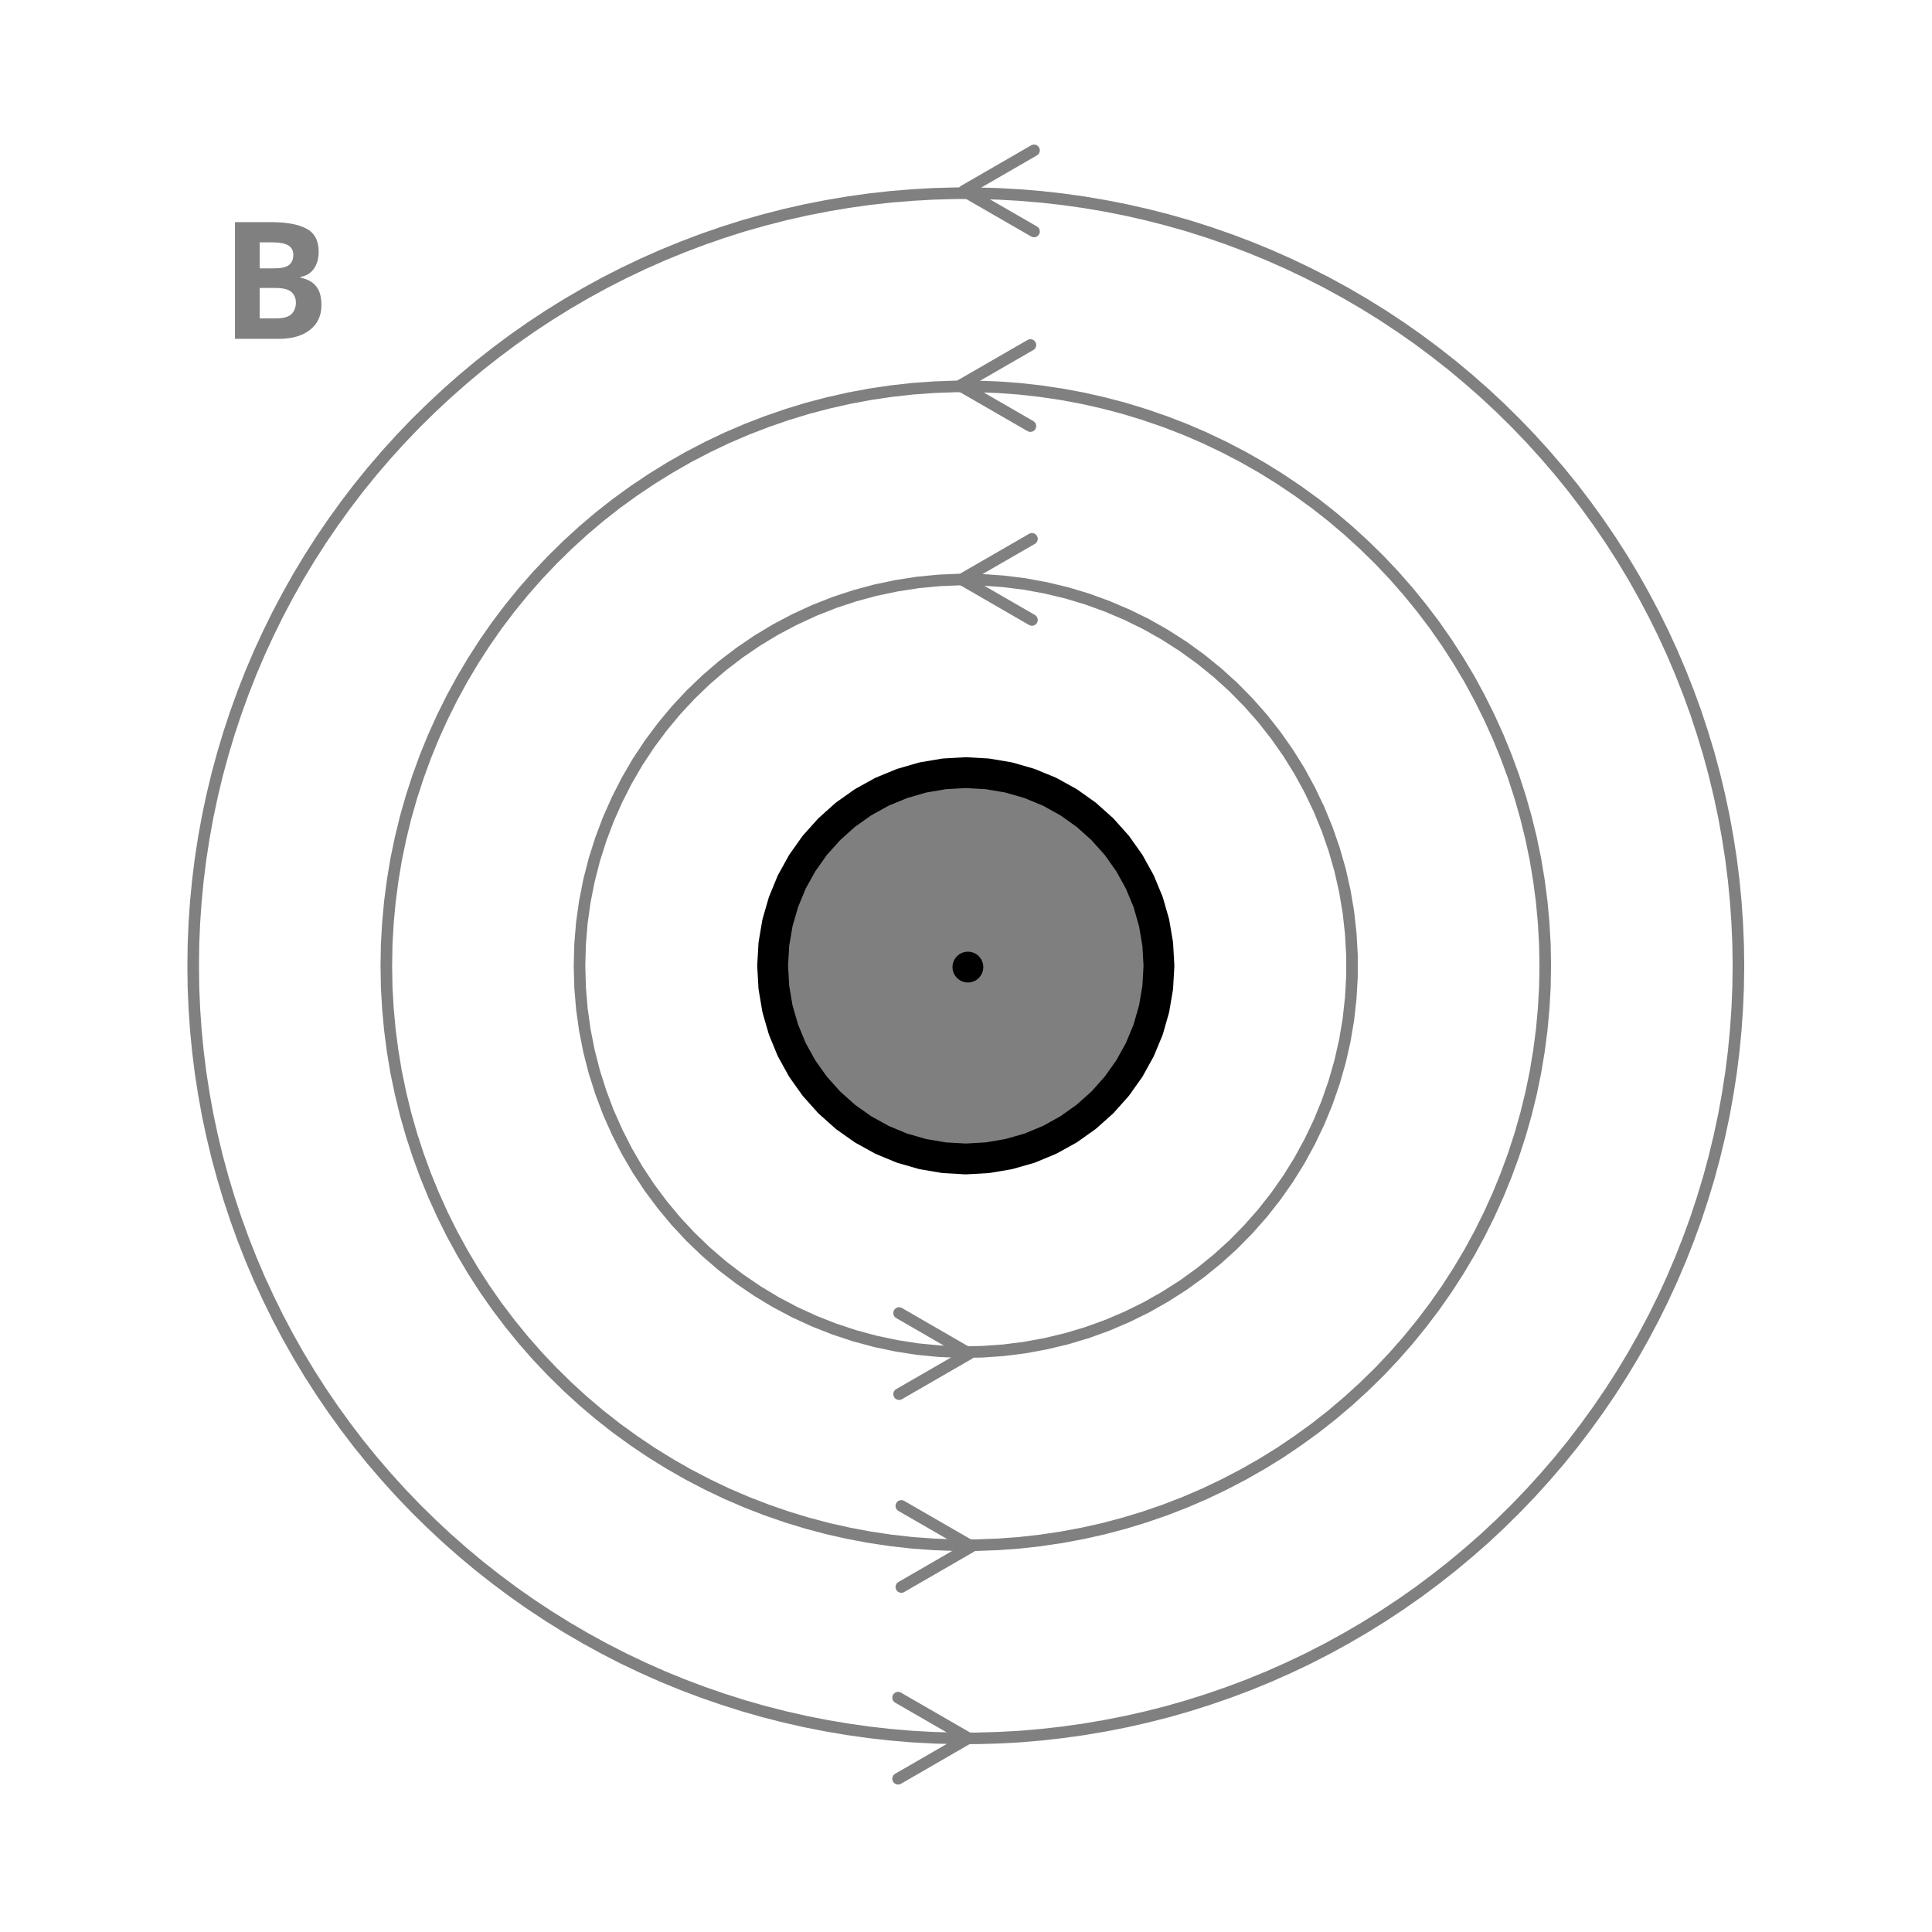
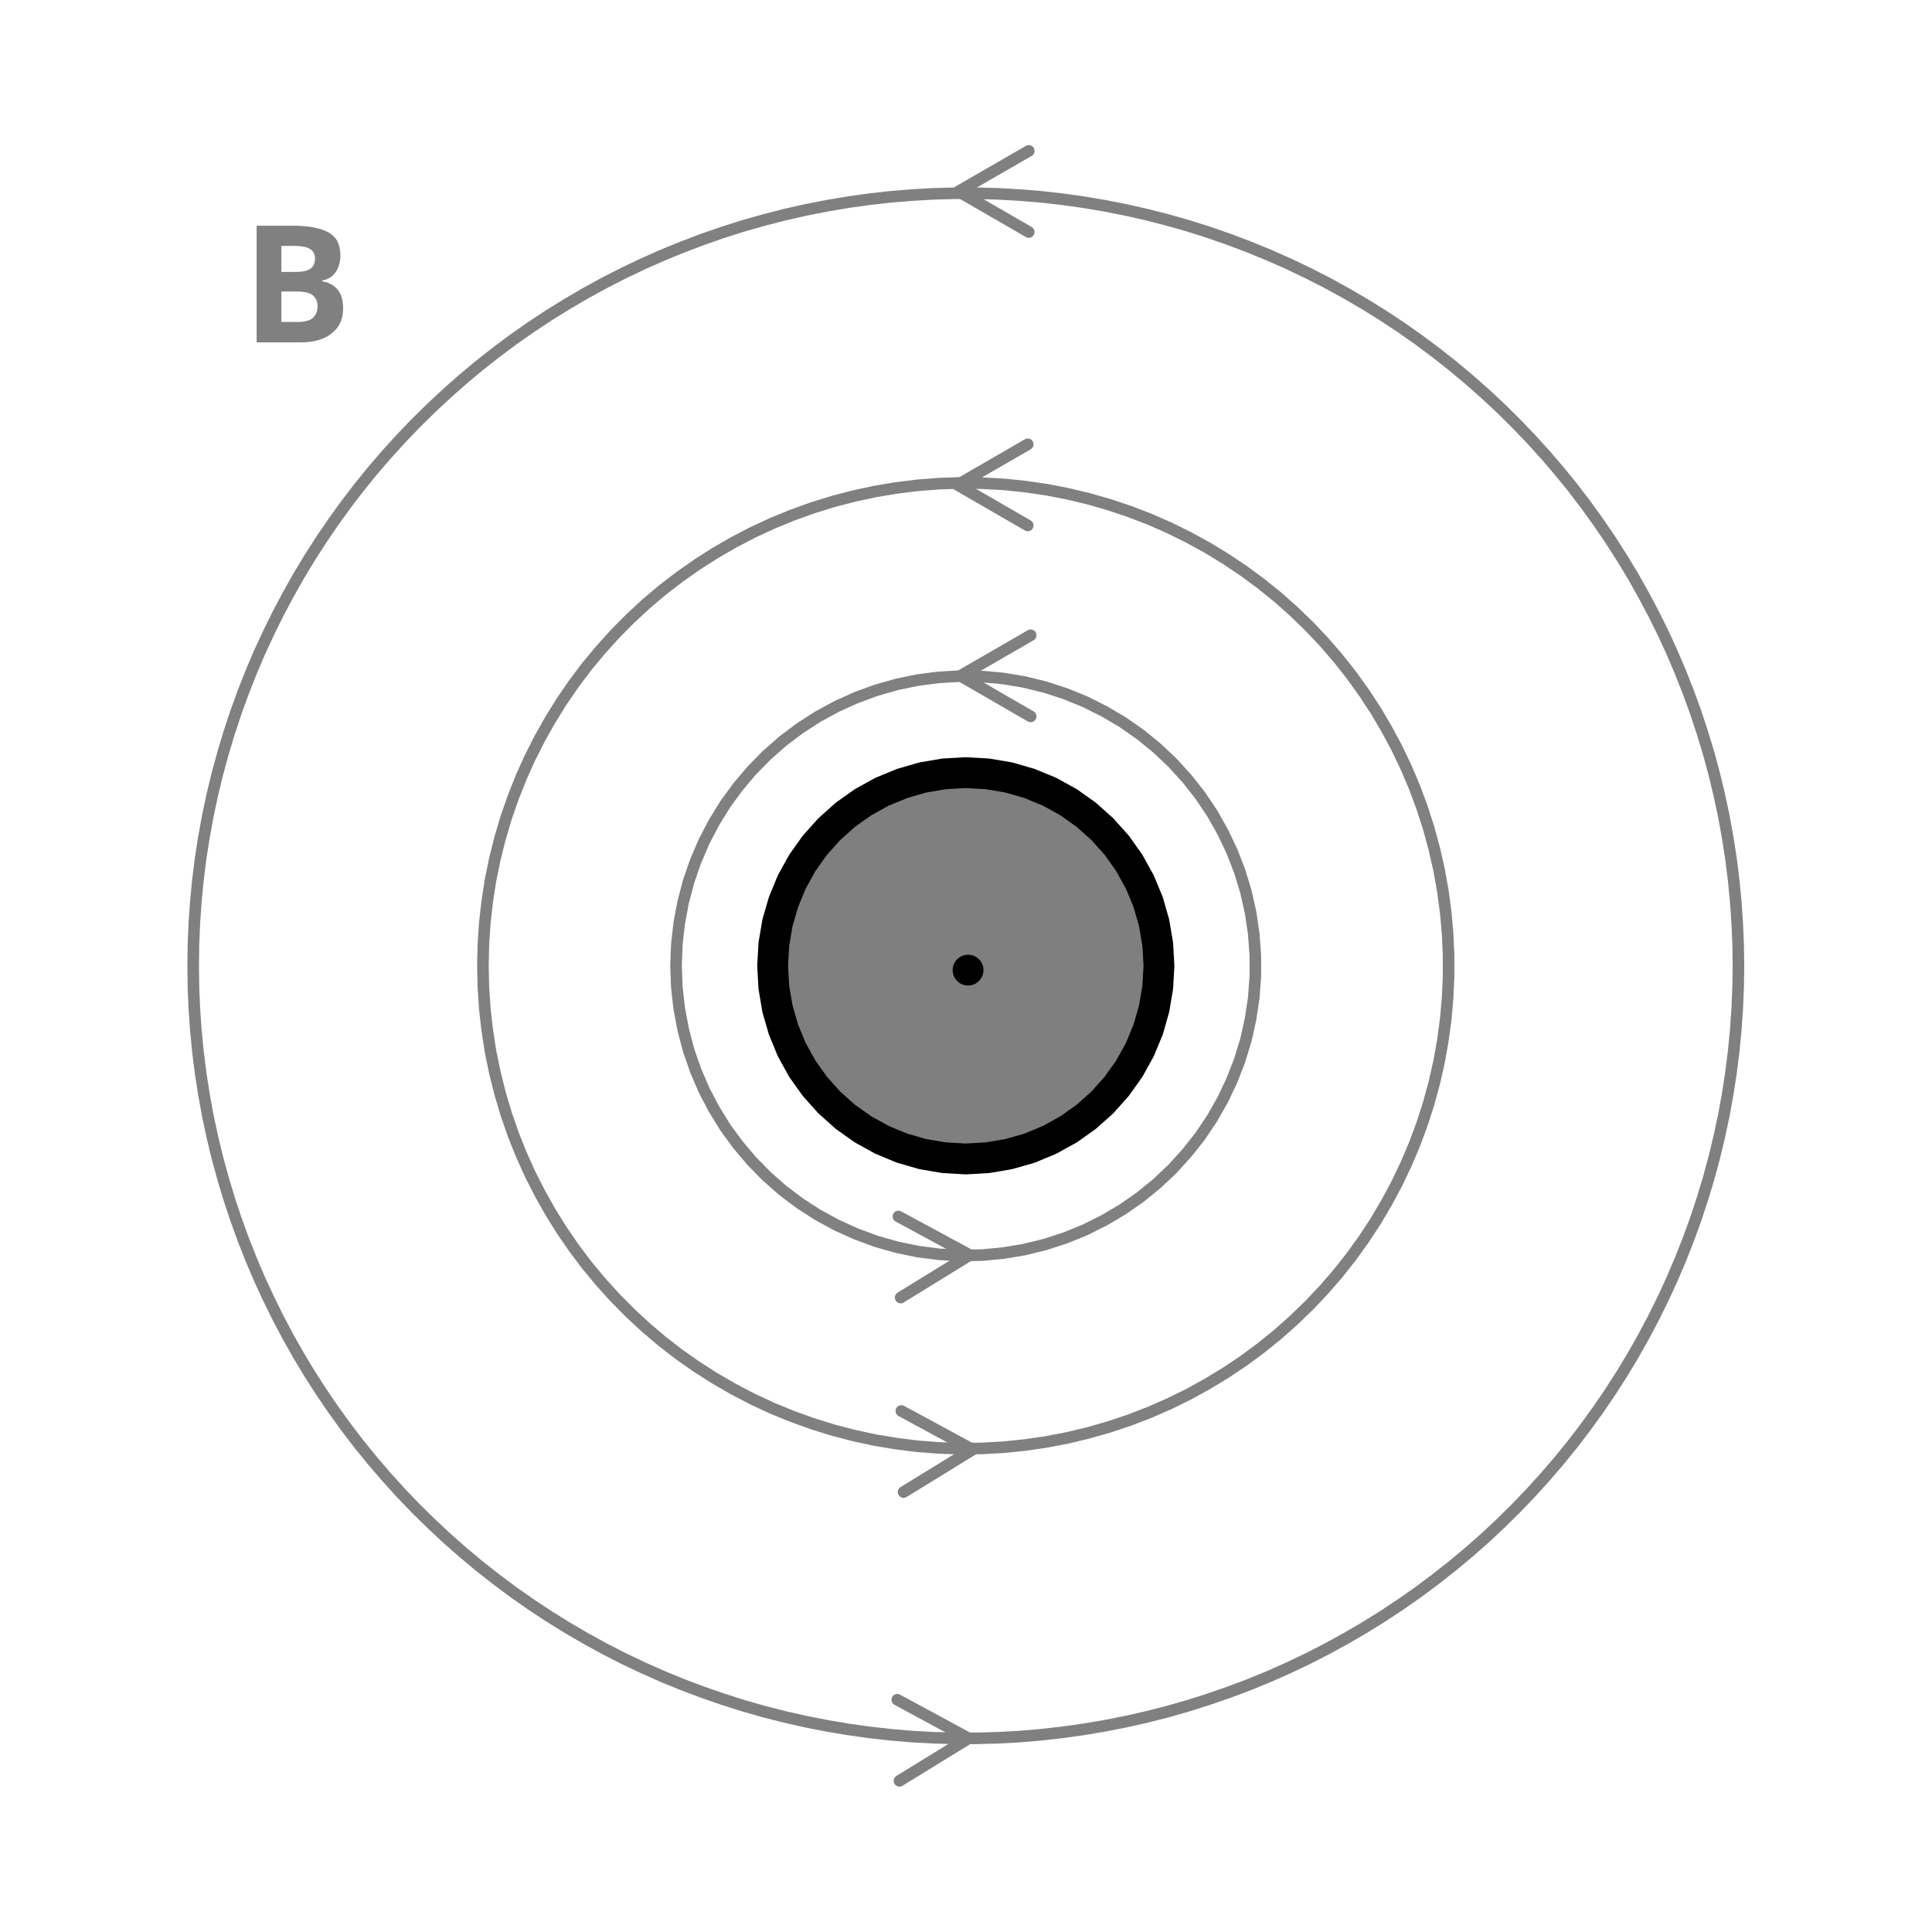
<svg xmlns="http://www.w3.org/2000/svg" xmlns:xlink="http://www.w3.org/1999/xlink" width="141.73pt" height="141.73pt" viewBox="0 0 141.73 141.73" version="1.2">
  <defs>
    <g>
      <symbol overflow="visible" id="glyph0-0">
        <path style="stroke:none;" d="M 1.125 0 L 1.125 -8.562 L 6.062 -8.562 L 6.062 0 Z M 1.734 -0.609 L 5.453 -0.609 L 5.453 -7.953 L 1.734 -7.953 Z M 1.734 -0.609 " />
      </symbol>
      <symbol overflow="visible" id="glyph0-1">
        <path style="stroke:none;" d="M 3.75 -8.562 C 4.883 -8.562 5.742 -8.398 6.328 -8.078 C 6.922 -7.766 7.219 -7.203 7.219 -6.391 C 7.219 -5.898 7.102 -5.488 6.875 -5.156 C 6.645 -4.82 6.316 -4.617 5.891 -4.547 L 5.891 -4.484 C 6.18 -4.43 6.441 -4.332 6.672 -4.188 C 6.898 -4.039 7.082 -3.832 7.219 -3.562 C 7.352 -3.289 7.422 -2.93 7.422 -2.484 C 7.422 -1.703 7.141 -1.094 6.578 -0.656 C 6.023 -0.219 5.258 0 4.281 0 L 1.078 0 L 1.078 -8.562 Z M 3.953 -5.172 C 4.473 -5.172 4.836 -5.254 5.047 -5.422 C 5.254 -5.586 5.359 -5.832 5.359 -6.156 C 5.359 -6.477 5.234 -6.711 4.984 -6.859 C 4.742 -7.004 4.367 -7.078 3.859 -7.078 L 2.891 -7.078 L 2.891 -5.172 Z M 2.891 -3.734 L 2.891 -1.5 L 4.078 -1.5 C 4.617 -1.5 5 -1.602 5.219 -1.812 C 5.438 -2.031 5.547 -2.312 5.547 -2.656 C 5.547 -2.977 5.438 -3.238 5.219 -3.438 C 5 -3.633 4.598 -3.734 4.016 -3.734 Z M 2.891 -3.734 " />
      </symbol>
    </g>
  </defs>
-   <g id="surface142159">
-     <path style="fill:none;stroke-width:2.26;stroke-linecap:round;stroke-linejoin:round;stroke:rgb(0%,0%,0%);stroke-opacity:1;comp-op:src;clip-to-self:true;stroke-miterlimit:10;" d="M 71.004 70.945 L 71.004 70.945 " />
-     <path style="fill:none;stroke-width:0.85;stroke-linecap:round;stroke-linejoin:round;stroke:rgb(50.196%,50.196%,50.196%);stroke-opacity:1;comp-op:src;clip-to-self:true;stroke-miterlimit:10;" d="M 42.512 70.852 L 42.555 69.273 L 42.684 67.703 L 42.902 66.145 L 43.207 64.598 L 43.598 63.07 L 44.074 61.57 L 44.629 60.098 L 45.27 58.656 L 45.984 57.254 L 46.777 55.891 L 47.648 54.578 L 48.59 53.312 L 49.598 52.102 L 50.672 50.949 L 51.809 49.859 L 53.004 48.832 L 54.258 47.875 L 55.559 46.988 L 56.906 46.176 L 58.301 45.441 L 59.73 44.781 L 61.199 44.203 L 62.695 43.707 L 64.215 43.297 L 65.758 42.973 L 67.312 42.73 L 68.883 42.578 L 70.457 42.512 L 72.031 42.535 L 73.602 42.645 L 75.168 42.84 L 76.715 43.125 L 78.25 43.492 L 79.758 43.945 L 81.238 44.484 L 82.688 45.102 L 84.102 45.797 L 85.473 46.574 L 86.801 47.426 L 88.078 48.348 L 89.301 49.34 L 90.469 50.398 L 91.574 51.52 L 92.617 52.699 L 93.59 53.938 L 94.496 55.227 L 95.328 56.566 L 96.082 57.949 L 96.762 59.371 L 97.359 60.828 L 97.875 62.316 L 98.309 63.832 L 98.656 65.371 L 98.918 66.922 L 99.09 68.488 L 99.18 70.062 L 99.18 71.637 L 99.09 73.211 L 98.918 74.777 L 98.656 76.332 L 98.309 77.867 L 97.875 79.383 L 97.359 80.871 L 96.762 82.328 L 96.082 83.75 L 95.328 85.133 L 94.496 86.473 L 93.59 87.762 L 92.617 89 L 91.574 90.18 L 90.469 91.305 L 89.301 92.363 L 88.078 93.355 L 86.801 94.277 L 85.473 95.125 L 84.102 95.902 L 82.688 96.598 L 81.238 97.219 L 79.758 97.754 L 78.25 98.207 L 76.715 98.574 L 75.168 98.859 L 73.602 99.055 L 72.031 99.164 L 70.457 99.188 L 68.883 99.121 L 67.312 98.969 L 65.758 98.727 L 64.215 98.402 L 62.695 97.992 L 61.199 97.496 L 59.73 96.918 L 58.301 96.262 L 56.906 95.523 L 55.559 94.711 L 54.258 93.824 L 53.004 92.867 L 51.809 91.84 L 50.672 90.75 L 49.598 89.598 L 48.59 88.387 L 47.648 87.125 L 46.777 85.809 L 45.984 84.449 L 45.27 83.043 L 44.629 81.605 L 44.074 80.129 L 43.598 78.629 L 43.207 77.102 L 42.902 75.555 L 42.684 73.996 L 42.555 72.426 L 42.512 70.852 " />
-     <path style="fill:none;stroke-width:0.85;stroke-linecap:round;stroke-linejoin:round;stroke:rgb(50.196%,50.196%,50.196%);stroke-opacity:1;comp-op:src;clip-to-self:true;stroke-miterlimit:10;" d="M 28.34 70.852 L 28.367 69.277 L 28.457 67.711 L 28.602 66.145 L 28.805 64.59 L 29.062 63.039 L 29.383 61.5 L 29.754 59.973 L 30.184 58.465 L 30.672 56.969 L 31.211 55.492 L 31.805 54.039 L 32.453 52.609 L 33.152 51.203 L 33.906 49.82 L 34.707 48.473 L 35.559 47.152 L 36.457 45.863 L 37.406 44.609 L 38.398 43.391 L 39.434 42.211 L 40.516 41.07 L 41.637 39.969 L 42.797 38.91 L 43.996 37.895 L 45.23 36.926 L 46.504 36.004 L 47.809 35.129 L 49.145 34.301 L 50.508 33.523 L 51.902 32.797 L 53.32 32.121 L 54.766 31.5 L 56.23 30.934 L 57.715 30.422 L 59.215 29.961 L 60.734 29.562 L 62.27 29.215 L 63.812 28.926 L 65.367 28.695 L 66.926 28.52 L 68.496 28.406 L 70.066 28.348 L 71.637 28.348 L 73.207 28.406 L 74.773 28.52 L 76.332 28.695 L 77.887 28.926 L 79.434 29.215 L 80.965 29.562 L 82.484 29.961 L 83.984 30.422 L 85.473 30.934 L 86.938 31.5 L 88.379 32.121 L 89.797 32.797 L 91.191 33.523 L 92.559 34.301 L 93.895 35.129 L 95.195 36.004 L 96.469 36.926 L 97.703 37.895 L 98.902 38.91 L 100.062 39.969 L 101.188 41.07 L 102.266 42.211 L 103.301 43.391 L 104.293 44.609 L 105.242 45.863 L 106.141 47.152 L 106.992 48.473 L 107.797 49.82 L 108.547 51.203 L 109.246 52.609 L 109.895 54.039 L 110.488 55.492 L 111.031 56.969 L 111.516 58.465 L 111.945 59.973 L 112.32 61.5 L 112.637 63.039 L 112.895 64.59 L 113.098 66.145 L 113.242 67.711 L 113.332 69.277 L 113.359 70.852 L 113.332 72.422 L 113.242 73.988 L 113.098 75.555 L 112.895 77.113 L 112.637 78.66 L 112.32 80.199 L 111.945 81.727 L 111.516 83.238 L 111.031 84.73 L 110.488 86.207 L 109.895 87.66 L 109.246 89.094 L 108.547 90.5 L 107.797 91.879 L 106.992 93.23 L 106.141 94.551 L 105.242 95.836 L 104.293 97.09 L 103.301 98.309 L 102.266 99.488 L 101.188 100.629 L 100.062 101.73 L 98.902 102.789 L 97.703 103.805 L 96.469 104.773 L 95.195 105.695 L 93.895 106.574 L 92.559 107.398 L 91.191 108.176 L 89.797 108.902 L 88.379 109.578 L 86.938 110.199 L 85.473 110.766 L 83.984 111.281 L 82.484 111.738 L 80.965 112.141 L 79.434 112.484 L 77.887 112.773 L 76.332 113.004 L 74.773 113.18 L 73.207 113.293 L 71.637 113.352 L 70.066 113.352 L 68.496 113.293 L 66.926 113.18 L 65.367 113.004 L 63.812 112.773 L 62.27 112.484 L 60.734 112.141 L 59.215 111.738 L 57.715 111.281 L 56.23 110.766 L 54.766 110.199 L 53.32 109.578 L 51.902 108.902 L 50.508 108.176 L 49.145 107.398 L 47.809 106.574 L 46.504 105.695 L 45.23 104.773 L 43.996 103.805 L 42.797 102.789 L 41.637 101.73 L 40.516 100.629 L 39.434 99.488 L 38.398 98.309 L 37.406 97.09 L 36.457 95.836 L 35.559 94.551 L 34.707 93.23 L 33.906 91.879 L 33.152 90.5 L 32.453 89.094 L 31.805 87.66 L 31.211 86.207 L 30.672 84.73 L 30.184 83.238 L 29.754 81.727 L 29.383 80.199 L 29.062 78.66 L 28.805 77.113 L 28.602 75.555 L 28.457 73.988 L 28.367 72.422 L 28.34 70.852 " />
+   <g id="surface89414">
+     <path style="fill-rule:nonzero;fill:rgb(0%,0%,0%);fill-opacity:0.502;stroke-width:2.26;stroke-linecap:round;stroke-linejoin:round;stroke:rgb(0%,0%,0%);stroke-opacity:1;comp-op:src;clip-to-self:true;stroke-miterlimit:10;" d="M 56.68 70.852 L 56.77 69.262 L 57.035 67.695 L 57.477 66.172 L 58.082 64.703 L 58.852 63.312 L 59.77 62.016 L 60.832 60.832 L 62.016 59.77 L 63.312 58.852 L 64.703 58.082 L 66.172 57.477 L 67.695 57.035 L 69.262 56.77 L 70.852 56.68 L 72.438 56.77 L 74.004 57.035 L 75.531 57.477 L 77 58.082 L 78.391 58.852 L 79.684 59.77 L 80.871 60.832 L 81.93 62.016 L 82.848 63.312 L 83.617 64.703 L 84.227 66.172 L 84.664 67.695 L 84.93 69.262 L 85.02 70.852 L 84.93 72.438 L 84.664 74.004 L 84.227 75.531 L 83.617 77 L 82.848 78.391 L 81.93 79.684 L 80.871 80.871 L 79.684 81.93 L 78.391 82.848 L 77 83.617 L 75.531 84.227 L 74.004 84.664 L 72.438 84.93 L 70.852 85.02 L 69.262 84.93 L 67.695 84.664 L 66.172 84.227 L 64.703 83.617 L 63.312 82.848 L 62.016 81.93 L 60.832 80.871 L 59.77 79.684 L 58.852 78.391 L 58.082 77 L 57.477 75.531 L 57.035 74.004 L 56.77 72.438 L 56.68 70.852 " />
+     <path style="fill:none;stroke-width:2.26;stroke-linecap:round;stroke-linejoin:round;stroke:rgb(0%,0%,0%);stroke-opacity:1;comp-op:src;clip-to-self:true;stroke-miterlimit:10;" d="M 71.016 71.168 L 71.016 71.168 " />
+     <path style="fill:none;stroke-width:0.85;stroke-linecap:round;stroke-linejoin:round;stroke:rgb(50.196%,50.196%,50.196%);stroke-opacity:1;comp-op:src;clip-to-self:true;stroke-miterlimit:10;" d="M 49.594 70.852 L 49.652 69.281 L 49.828 67.719 L 50.117 66.176 L 50.516 64.656 L 51.031 63.172 L 51.652 61.73 L 52.379 60.336 L 53.203 59 L 54.129 57.73 L 55.141 56.531 L 56.242 55.41 L 57.422 54.371 L 58.676 53.426 L 59.996 52.574 L 61.375 51.824 L 62.809 51.176 L 64.281 50.637 L 65.793 50.207 L 67.332 49.887 L 68.891 49.688 L 70.457 49.598 L 72.027 49.629 L 73.594 49.773 L 75.141 50.031 L 76.668 50.406 L 78.16 50.891 L 79.613 51.484 L 81.02 52.188 L 82.371 52.988 L 83.66 53.887 L 84.875 54.879 L 86.02 55.961 L 87.074 57.121 L 88.047 58.355 L 88.922 59.66 L 89.699 61.027 L 90.371 62.445 L 90.941 63.91 L 91.398 65.41 L 91.742 66.945 L 91.973 68.5 L 92.09 70.066 L 92.09 71.637 L 91.973 73.203 L 91.742 74.754 L 91.398 76.289 L 90.941 77.789 L 90.371 79.254 L 89.699 80.676 L 88.922 82.039 L 88.047 83.344 L 87.074 84.578 L 86.02 85.738 L 84.875 86.82 L 83.66 87.812 L 82.371 88.711 L 81.02 89.512 L 79.613 90.215 L 78.16 90.809 L 76.668 91.293 L 75.141 91.668 L 73.594 91.926 L 72.027 92.074 L 70.457 92.102 L 68.891 92.016 L 67.332 91.812 L 65.793 91.496 L 64.281 91.066 L 62.809 90.523 L 61.375 89.875 L 59.996 89.125 L 58.676 88.273 L 57.422 87.328 L 56.242 86.289 L 55.141 85.168 L 54.129 83.969 L 53.203 82.699 L 52.379 81.363 L 51.652 79.973 L 51.031 78.527 L 50.516 77.043 L 50.117 75.523 L 49.828 73.98 L 49.652 72.418 L 49.594 70.852 " />
+     <path style="fill:none;stroke-width:0.85;stroke-linecap:round;stroke-linejoin:round;stroke:rgb(50.196%,50.196%,50.196%);stroke-opacity:1;comp-op:src;clip-to-self:true;stroke-miterlimit:10;" d="M 35.426 70.852 L 35.461 69.273 L 35.566 67.695 L 35.742 66.129 L 35.984 64.57 L 36.301 63.023 L 36.684 61.492 L 37.133 59.977 L 37.652 58.488 L 38.234 57.02 L 38.883 55.582 L 39.598 54.172 L 40.371 52.797 L 41.203 51.457 L 42.098 50.156 L 43.047 48.895 L 44.055 47.68 L 45.113 46.508 L 46.223 45.387 L 47.383 44.312 L 48.586 43.293 L 49.836 42.332 L 51.129 41.422 L 52.457 40.574 L 53.824 39.785 L 55.227 39.055 L 56.656 38.391 L 58.117 37.793 L 59.602 37.258 L 61.109 36.789 L 62.637 36.391 L 64.18 36.059 L 65.738 35.797 L 67.305 35.602 L 68.879 35.48 L 70.457 35.426 L 72.035 35.445 L 73.609 35.531 L 75.18 35.691 L 76.742 35.918 L 78.293 36.215 L 79.828 36.582 L 81.344 37.016 L 82.844 37.516 L 84.316 38.082 L 85.762 38.715 L 87.18 39.414 L 88.562 40.172 L 89.91 40.992 L 91.223 41.871 L 92.492 42.805 L 93.723 43.797 L 94.902 44.844 L 96.039 45.941 L 97.121 47.086 L 98.156 48.281 L 99.133 49.52 L 100.055 50.801 L 100.922 52.121 L 101.723 53.48 L 102.469 54.871 L 103.148 56.297 L 103.766 57.75 L 104.316 59.23 L 104.801 60.73 L 105.215 62.254 L 105.566 63.793 L 105.844 65.348 L 106.055 66.91 L 106.195 68.484 L 106.266 70.062 L 106.266 71.641 L 106.195 73.215 L 106.055 74.789 L 105.844 76.352 L 105.566 77.906 L 105.215 79.445 L 104.801 80.969 L 104.316 82.469 L 103.766 83.949 L 103.148 85.402 L 102.469 86.828 L 101.723 88.219 L 100.922 89.578 L 100.055 90.898 L 99.133 92.18 L 98.156 93.418 L 97.121 94.613 L 96.039 95.758 L 94.902 96.855 L 93.723 97.902 L 92.492 98.895 L 91.223 99.832 L 89.91 100.711 L 88.562 101.527 L 87.18 102.289 L 85.762 102.984 L 84.316 103.617 L 82.844 104.184 L 81.344 104.684 L 79.828 105.117 L 78.293 105.484 L 76.742 105.781 L 75.18 106.008 L 73.609 106.168 L 72.035 106.254 L 70.457 106.273 L 68.879 106.219 L 67.305 106.098 L 65.738 105.902 L 64.18 105.641 L 62.637 105.309 L 61.109 104.91 L 59.602 104.441 L 58.117 103.906 L 56.656 103.309 L 55.227 102.645 L 53.824 101.914 L 52.457 101.125 L 51.129 100.277 L 49.836 99.371 L 48.586 98.406 L 47.383 97.387 L 46.223 96.312 L 45.113 95.191 L 44.055 94.02 L 43.047 92.805 L 42.098 91.543 L 41.203 90.242 L 40.371 88.902 L 39.598 87.527 L 38.883 86.117 L 38.234 84.68 L 37.652 83.215 L 37.133 81.723 L 36.684 80.211 L 36.301 78.68 L 35.984 77.133 L 35.742 75.57 L 35.566 74.004 L 35.461 72.43 L 35.426 70.852 " />
    <path style="fill:none;stroke-width:0.85;stroke-linecap:round;stroke-linejoin:round;stroke:rgb(50.196%,50.196%,50.196%);stroke-opacity:1;comp-op:src;clip-to-self:true;stroke-miterlimit:10;" d="M 14.172 70.852 L 14.191 69.273 L 14.258 67.699 L 14.367 66.129 L 14.52 64.559 L 14.715 62.996 L 14.957 61.438 L 15.238 59.891 L 15.566 58.348 L 15.934 56.816 L 16.348 55.293 L 16.801 53.785 L 17.297 52.289 L 17.832 50.809 L 18.41 49.34 L 19.027 47.891 L 19.688 46.461 L 20.383 45.047 L 21.121 43.656 L 21.895 42.281 L 22.707 40.934 L 23.559 39.605 L 24.445 38.305 L 25.367 37.027 L 26.324 35.773 L 27.316 34.551 L 28.344 33.355 L 29.402 32.188 L 30.492 31.051 L 31.617 29.945 L 32.77 28.871 L 33.949 27.828 L 35.16 26.816 L 36.398 25.844 L 37.66 24.902 L 38.953 23.996 L 40.266 23.129 L 41.605 22.297 L 42.965 21.504 L 44.348 20.746 L 45.75 20.031 L 47.176 19.352 L 48.613 18.715 L 50.074 18.117 L 51.547 17.559 L 53.035 17.043 L 54.539 16.566 L 56.055 16.137 L 57.578 15.746 L 59.117 15.398 L 60.664 15.094 L 62.219 14.832 L 63.777 14.613 L 65.344 14.438 L 66.914 14.309 L 68.488 14.219 L 70.062 14.176 L 71.637 14.176 L 73.215 14.219 L 74.785 14.309 L 76.355 14.438 L 77.922 14.613 L 79.484 14.832 L 81.035 15.094 L 82.582 15.398 L 84.121 15.746 L 85.648 16.137 L 87.16 16.566 L 88.664 17.043 L 90.152 17.559 L 91.629 18.117 L 93.086 18.715 L 94.527 19.352 L 95.949 20.031 L 97.352 20.746 L 98.734 21.504 L 100.094 22.297 L 101.434 23.129 L 102.746 23.996 L 104.039 24.902 L 105.301 25.844 L 106.539 26.816 L 107.75 27.828 L 108.934 28.871 L 110.086 29.945 L 111.207 31.051 L 112.297 32.188 L 113.355 33.355 L 114.383 34.551 L 115.375 35.773 L 116.332 37.027 L 117.254 38.305 L 118.141 39.605 L 118.992 40.934 L 119.805 42.281 L 120.578 43.656 L 121.316 45.047 L 122.016 46.461 L 122.672 47.891 L 123.289 49.34 L 123.867 50.809 L 124.406 52.289 L 124.898 53.785 L 125.355 55.293 L 125.766 56.816 L 126.133 58.348 L 126.461 59.891 L 126.742 61.438 L 126.984 62.996 L 127.18 64.559 L 127.332 66.129 L 127.441 67.699 L 127.508 69.273 L 127.531 70.852 L 127.508 72.426 L 127.441 74 L 127.332 75.57 L 127.18 77.141 L 126.984 78.703 L 126.742 80.262 L 126.461 81.812 L 126.133 83.352 L 125.766 84.883 L 125.355 86.406 L 124.898 87.914 L 124.406 89.41 L 123.867 90.891 L 123.289 92.359 L 122.672 93.809 L 122.016 95.238 L 121.316 96.652 L 120.578 98.047 L 119.805 99.418 L 118.992 100.766 L 118.141 102.094 L 117.254 103.395 L 116.332 104.672 L 115.375 105.926 L 114.383 107.148 L 113.355 108.344 L 112.297 109.512 L 111.207 110.648 L 110.086 111.754 L 108.934 112.832 L 107.75 113.871 L 106.539 114.883 L 105.301 115.855 L 104.039 116.797 L 102.746 117.703 L 101.434 118.57 L 100.094 119.402 L 98.734 120.195 L 97.352 120.953 L 95.949 121.672 L 94.527 122.348 L 93.086 122.988 L 91.629 123.586 L 90.152 124.141 L 88.664 124.656 L 87.16 125.133 L 85.648 125.566 L 84.121 125.953 L 82.582 126.301 L 81.035 126.605 L 79.484 126.867 L 77.922 127.086 L 76.355 127.262 L 74.785 127.395 L 73.215 127.48 L 71.637 127.523 L 70.062 127.523 L 68.488 127.48 L 66.914 127.395 L 65.344 127.262 L 63.777 127.086 L 62.219 126.867 L 60.664 126.605 L 59.117 126.301 L 57.578 125.953 L 56.055 125.566 L 54.539 125.133 L 53.035 124.656 L 51.547 124.141 L 50.074 123.586 L 48.613 122.988 L 47.176 122.348 L 45.75 121.672 L 44.348 120.953 L 42.965 120.195 L 41.605 119.402 L 40.266 118.57 L 38.953 117.703 L 37.66 116.797 L 36.398 115.855 L 35.16 114.883 L 33.949 113.871 L 32.77 112.832 L 31.617 111.754 L 30.492 110.648 L 29.402 109.512 L 28.344 108.344 L 27.316 107.148 L 26.324 105.926 L 25.367 104.672 L 24.445 103.395 L 23.559 102.094 L 22.707 100.766 L 21.895 99.418 L 21.121 98.047 L 20.383 96.652 L 19.688 95.238 L 19.027 93.809 L 18.41 92.359 L 17.832 90.891 L 17.297 89.41 L 16.801 87.914 L 16.348 86.406 L 15.934 84.883 L 15.566 83.352 L 15.238 81.812 L 14.957 80.262 L 14.715 78.703 L 14.52 77.141 L 14.367 75.57 L 14.258 74 L 14.191 72.426 L 14.172 70.852 " />
-     <path style="fill:none;stroke-width:0.85;stroke-linecap:round;stroke-linejoin:round;stroke:rgb(50.196%,50.196%,50.196%);stroke-opacity:1;comp-op:src;clip-to-self:true;stroke-miterlimit:10;" d="M 71.086 42.504 L 70.551 42.504 L 75.703 45.48 L 70.551 42.504 L 75.703 39.531 " />
-     <path style="fill:none;stroke-width:0.85;stroke-linecap:round;stroke-linejoin:round;stroke:rgb(50.196%,50.196%,50.196%);stroke-opacity:1;comp-op:src;clip-to-self:true;stroke-miterlimit:10;" d="M 70.672 99.301 L 71.109 99.301 L 65.957 96.324 L 71.109 99.301 L 65.957 102.273 " />
-     <path style="fill:none;stroke-width:0.85;stroke-linecap:round;stroke-linejoin:round;stroke:rgb(50.196%,50.196%,50.196%);stroke-opacity:1;comp-op:src;clip-to-self:true;stroke-miterlimit:10;" d="M 71.242 14.008 L 70.703 14.008 L 75.855 16.98 L 70.703 14.008 L 75.855 11.031 " />
-     <path style="fill:none;stroke-width:0.85;stroke-linecap:round;stroke-linejoin:round;stroke:rgb(50.196%,50.196%,50.196%);stroke-opacity:1;comp-op:src;clip-to-self:true;stroke-miterlimit:10;" d="M 70.973 28.285 L 70.434 28.285 L 75.59 31.258 L 70.434 28.285 L 75.59 25.309 " />
-     <path style="fill:none;stroke-width:0.85;stroke-linecap:round;stroke-linejoin:round;stroke:rgb(50.196%,50.196%,50.196%);stroke-opacity:1;comp-op:src;clip-to-self:true;stroke-miterlimit:10;" d="M 70.836 113.445 L 71.273 113.445 L 66.121 110.473 L 71.273 113.445 L 66.121 116.422 " />
-     <path style="fill:none;stroke-width:0.85;stroke-linecap:round;stroke-linejoin:round;stroke:rgb(50.196%,50.196%,50.196%);stroke-opacity:1;comp-op:src;clip-to-self:true;stroke-miterlimit:10;" d="M 70.598 127.512 L 71.035 127.512 L 65.883 124.539 L 71.035 127.512 L 65.883 130.488 " />
+     <path style="fill:none;stroke-width:0.85;stroke-linecap:round;stroke-linejoin:round;stroke:rgb(50.196%,50.196%,50.196%);stroke-opacity:1;comp-op:src;clip-to-self:true;stroke-miterlimit:10;" d="M 71.289 14.043 L 70.316 14.043 L 75.469 17.02 L 70.316 14.043 L 75.469 11.07 " />
+     <path style="fill:none;stroke-width:0.85;stroke-linecap:round;stroke-linejoin:round;stroke:rgb(50.196%,50.196%,50.196%);stroke-opacity:1;comp-op:src;clip-to-self:true;stroke-miterlimit:10;" d="M 70.379 92.094 L 71.137 92.07 L 65.906 89.238 L 71.137 92.07 L 66.07 95.188 " />
+     <path style="fill:none;stroke-width:0.85;stroke-linecap:round;stroke-linejoin:round;stroke:rgb(50.196%,50.196%,50.196%);stroke-opacity:1;comp-op:src;clip-to-self:true;stroke-miterlimit:10;" d="M 71.215 35.57 L 70.242 35.57 L 75.395 38.547 L 70.242 35.57 L 75.395 32.594 " />
+     <path style="fill:none;stroke-width:0.85;stroke-linecap:round;stroke-linejoin:round;stroke:rgb(50.196%,50.196%,50.196%);stroke-opacity:1;comp-op:src;clip-to-self:true;stroke-miterlimit:10;" d="M 71.43 49.578 L 70.457 49.578 L 75.609 52.555 L 70.457 49.578 L 75.609 46.602 " />
+     <path style="fill:none;stroke-width:0.85;stroke-linecap:round;stroke-linejoin:round;stroke:rgb(50.196%,50.196%,50.196%);stroke-opacity:1;comp-op:src;clip-to-self:true;stroke-miterlimit:10;" d="M 70.594 106.363 L 71.352 106.34 L 66.121 103.508 L 71.352 106.34 L 66.285 109.457 " />
+     <path style="fill:none;stroke-width:0.85;stroke-linecap:round;stroke-linejoin:round;stroke:rgb(50.196%,50.196%,50.196%);stroke-opacity:1;comp-op:src;clip-to-self:true;stroke-miterlimit:10;" d="M 70.297 127.547 L 71.055 127.523 L 65.824 124.691 L 71.055 127.523 L 65.984 130.641 " />
    <g style="fill:rgb(50.196%,50.196%,50.196%);fill-opacity:1;">
-       <use xlink:href="#glyph0-1" x="16.159" y="24.858" />
+       <use xlink:href="#glyph0-1" x="17.749" y="25.119" />
    </g>
-     <path style="fill-rule:nonzero;fill:rgb(0%,0%,0%);fill-opacity:0.502;stroke-width:2.26;stroke-linecap:round;stroke-linejoin:round;stroke:rgb(0%,0%,0%);stroke-opacity:1;comp-op:src;clip-to-self:true;stroke-miterlimit:10;" d="M 56.68 70.852 L 56.77 69.262 L 57.035 67.695 L 57.477 66.172 L 58.082 64.703 L 58.852 63.312 L 59.77 62.016 L 60.832 60.832 L 62.016 59.77 L 63.312 58.852 L 64.703 58.082 L 66.172 57.477 L 67.695 57.035 L 69.262 56.77 L 70.852 56.68 L 72.438 56.77 L 74.004 57.035 L 75.531 57.477 L 77 58.082 L 78.391 58.852 L 79.684 59.77 L 80.871 60.832 L 81.93 62.016 L 82.848 63.312 L 83.617 64.703 L 84.227 66.172 L 84.664 67.695 L 84.93 69.262 L 85.02 70.852 L 84.93 72.438 L 84.664 74.004 L 84.227 75.531 L 83.617 77 L 82.848 78.391 L 81.93 79.684 L 80.871 80.871 L 79.684 81.93 L 78.391 82.848 L 77 83.617 L 75.531 84.227 L 74.004 84.664 L 72.438 84.93 L 70.852 85.02 L 69.262 84.93 L 67.695 84.664 L 66.172 84.227 L 64.703 83.617 L 63.312 82.848 L 62.016 81.93 L 60.832 80.871 L 59.77 79.684 L 58.852 78.391 L 58.082 77 L 57.477 75.531 L 57.035 74.004 L 56.77 72.438 L 56.68 70.852 " />
  </g>
</svg>
